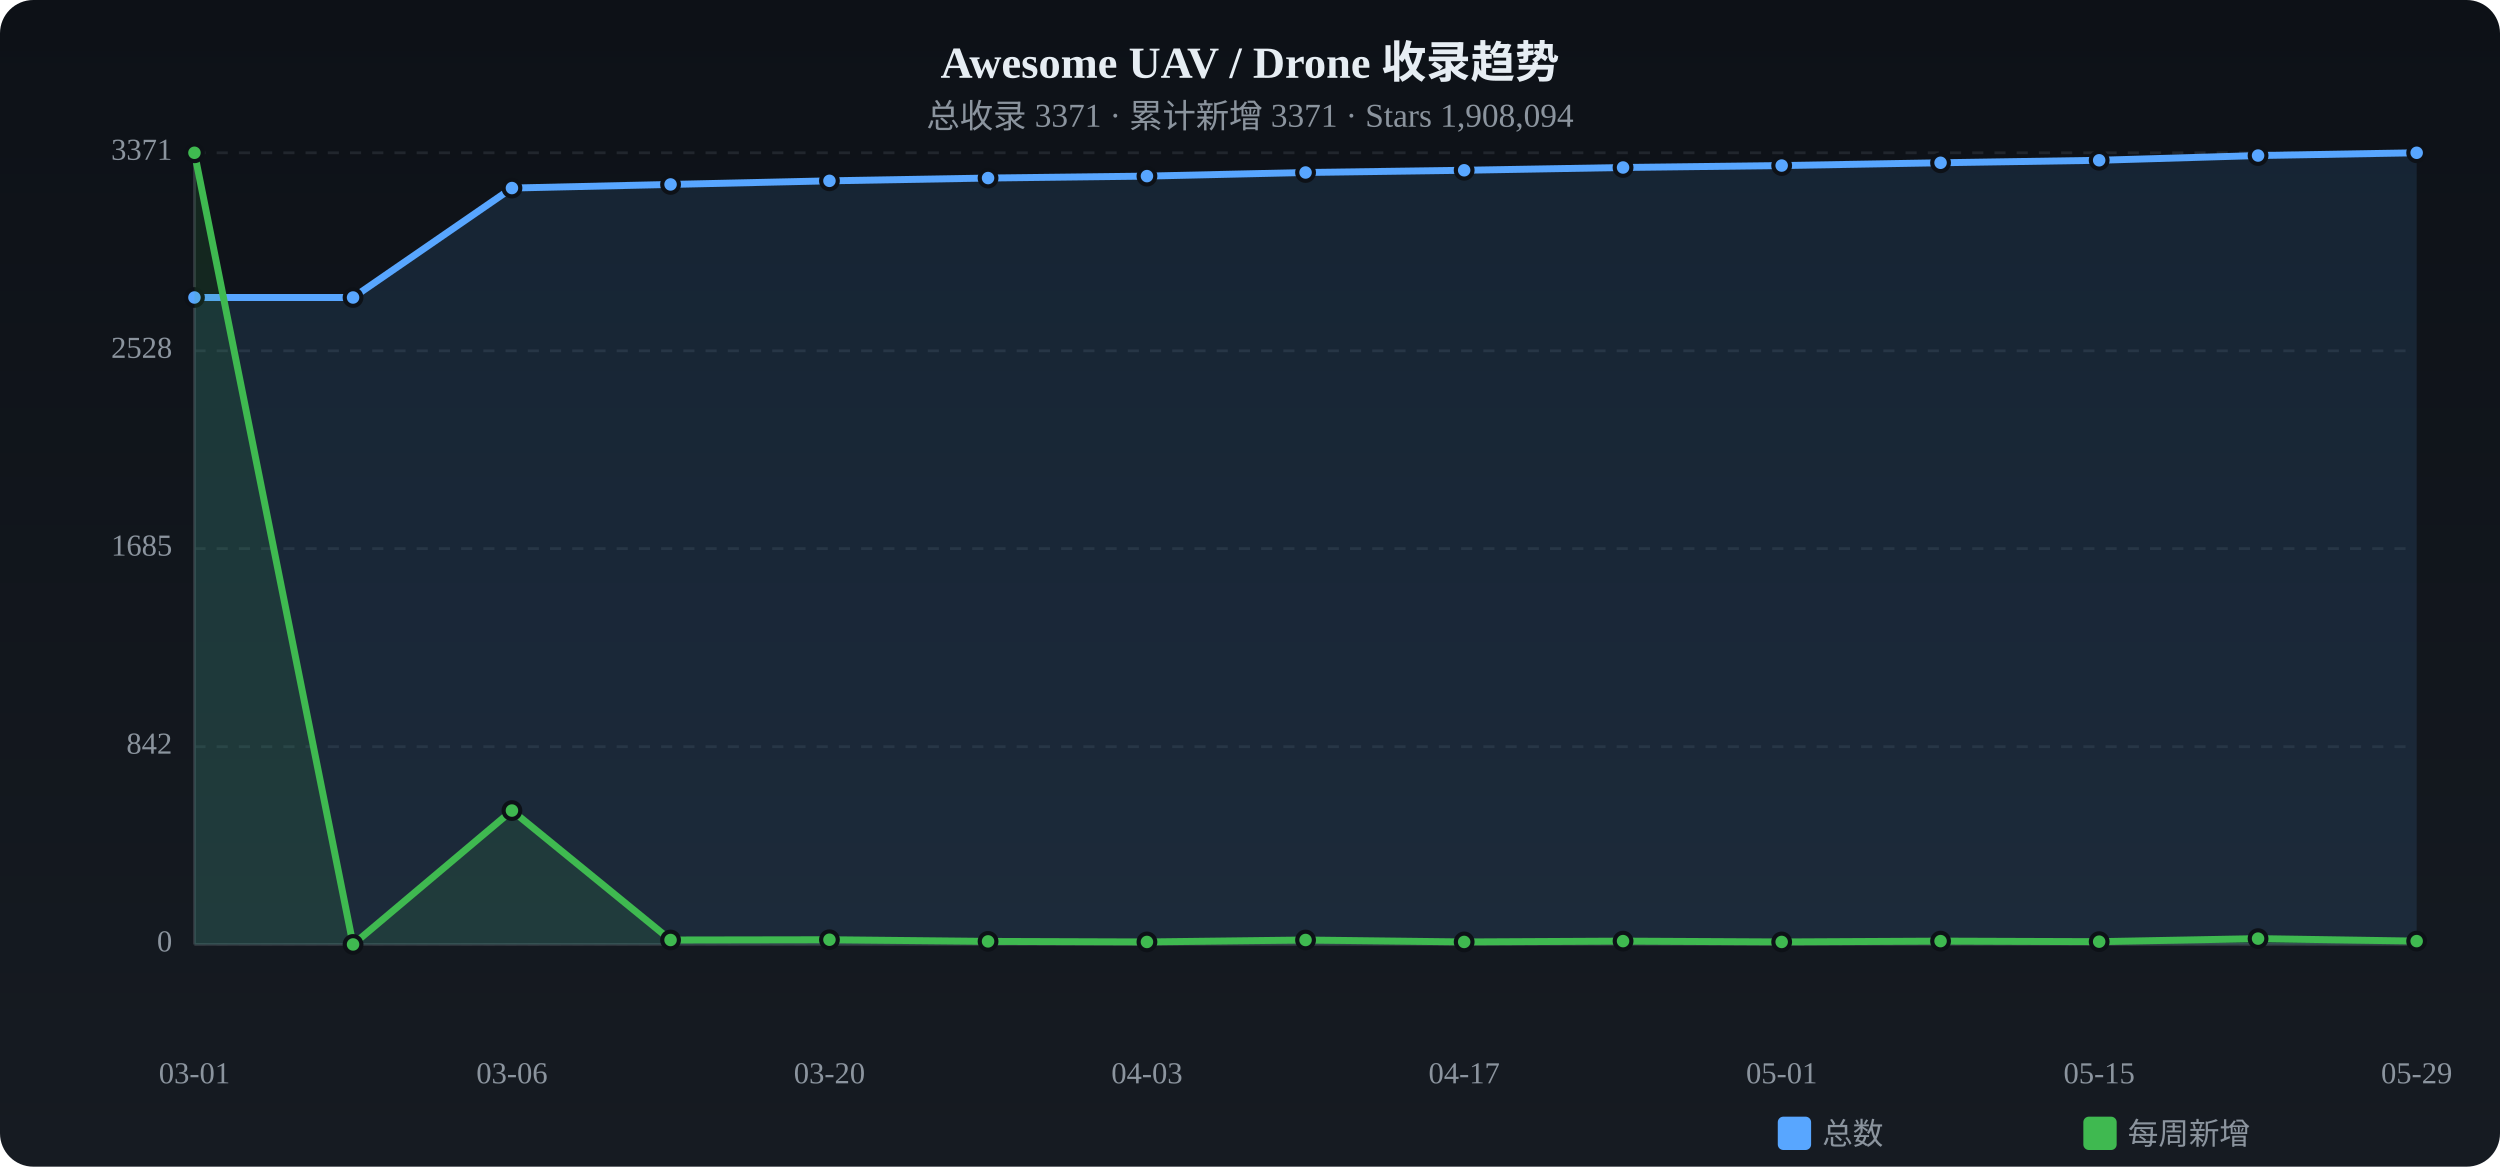
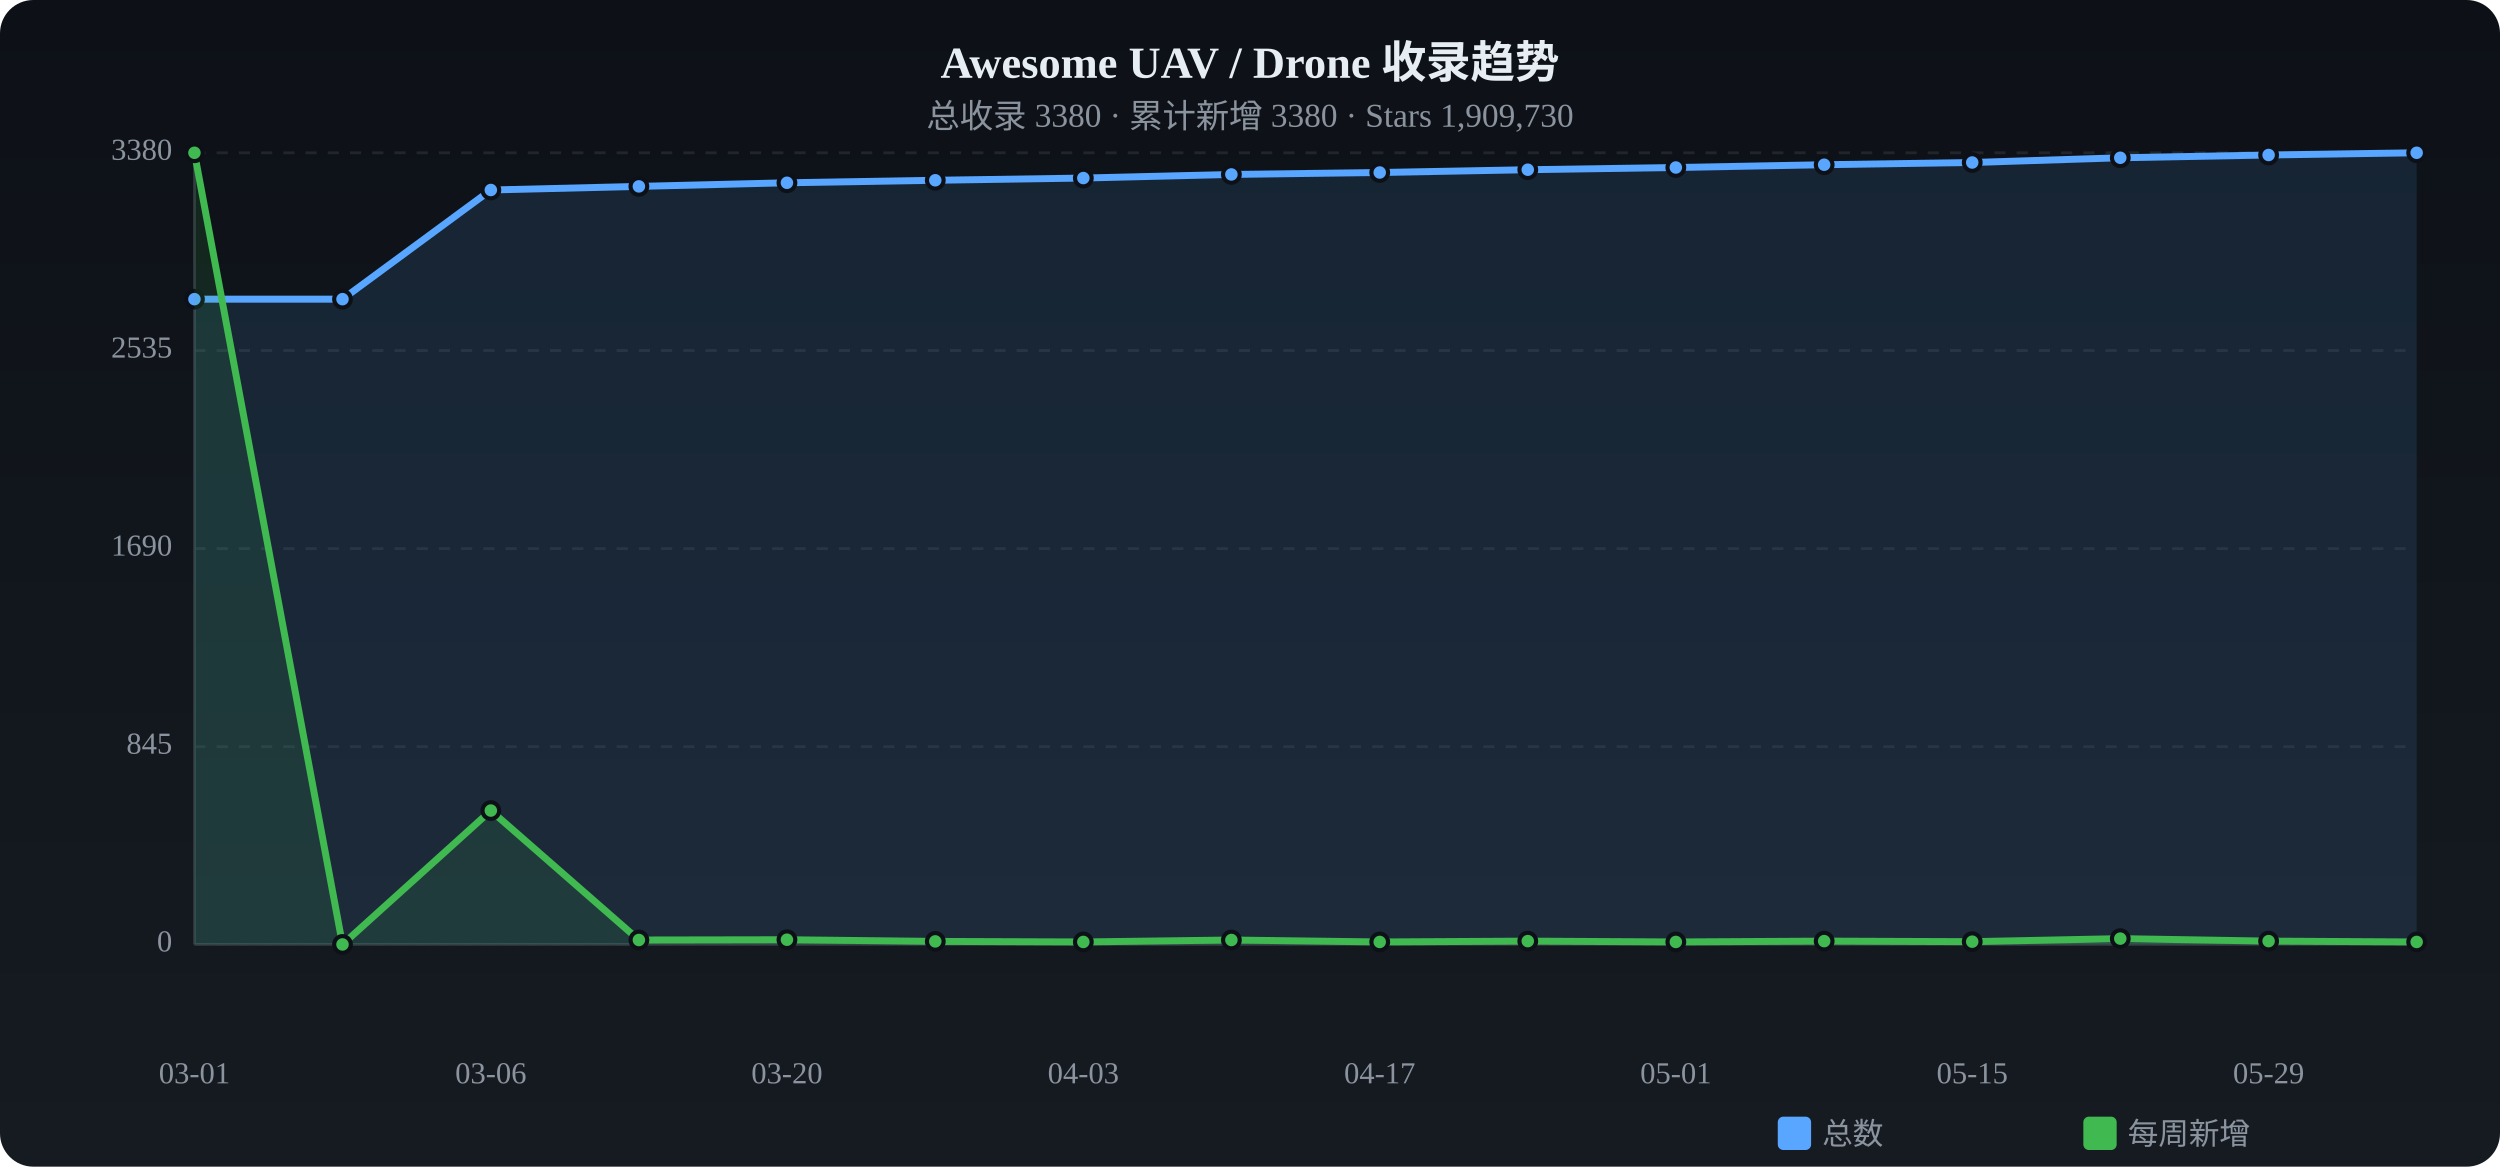
<svg xmlns="http://www.w3.org/2000/svg" viewBox="0 0 900 420" width="900" height="420">
  <defs>
    <linearGradient id="tbg" x1="0%" y1="0%" x2="0%" y2="100%">
      <stop offset="0%" stop-color="#0d1117" />
      <stop offset="100%" stop-color="#161b22" />
    </linearGradient>
  </defs>
  <rect width="900" height="420" rx="12" fill="url(#tbg)" />
  <text x="450.0" y="28" text-anchor="middle" fill="#e6edf3" font-size="16" font-weight="bold">Awesome UAV / Drone 收录趋势</text>
-   <text x="450.0" y="46" text-anchor="middle" fill="#8b949e" font-size="12">总收录 3371 · 累计新增 3371 · Stars 1,908,094</text>
+   <text x="450.0" y="46" text-anchor="middle" fill="#8b949e" font-size="12">总收录 3380 · 累计新增 3380 · Stars 1,909,730</text>
  <text x="62" y="340.0" text-anchor="end" fill="#8b949e" font-size="11" dominant-baseline="middle">0</text>
  <line x1="70" y1="340.0" x2="870" y2="340.0" stroke="#21262d" stroke-dasharray="4 4" />
-   <text x="62" y="268.8" text-anchor="end" fill="#8b949e" font-size="11" dominant-baseline="middle">842</text>
+   <text x="62" y="268.8" text-anchor="end" fill="#8b949e" font-size="11" dominant-baseline="middle">845</text>
  <line x1="70" y1="268.8" x2="870" y2="268.8" stroke="#21262d" stroke-dasharray="4 4" />
-   <text x="62" y="197.5" text-anchor="end" fill="#8b949e" font-size="11" dominant-baseline="middle">1685</text>
+   <text x="62" y="197.5" text-anchor="end" fill="#8b949e" font-size="11" dominant-baseline="middle">1690</text>
  <line x1="70" y1="197.5" x2="870" y2="197.5" stroke="#21262d" stroke-dasharray="4 4" />
-   <text x="62" y="126.3" text-anchor="end" fill="#8b949e" font-size="11" dominant-baseline="middle">2528</text>
-   <line x1="70" y1="126.3" x2="870" y2="126.3" stroke="#21262d" stroke-dasharray="4 4" />
-   <text x="62" y="55.0" text-anchor="end" fill="#8b949e" font-size="11" dominant-baseline="middle">3371</text>
+   <text x="62" y="126.2" text-anchor="end" fill="#8b949e" font-size="11" dominant-baseline="middle">2535</text>
+   <line x1="70" y1="126.2" x2="870" y2="126.2" stroke="#21262d" stroke-dasharray="4 4" />
+   <text x="62" y="55.0" text-anchor="end" fill="#8b949e" font-size="11" dominant-baseline="middle">3380</text>
  <line x1="70" y1="55.0" x2="870" y2="55.0" stroke="#21262d" stroke-dasharray="4 4" />
  <line x1="70" y1="55" x2="70" y2="340" stroke="#30363d" />
  <line x1="70" y1="340" x2="870" y2="340" stroke="#30363d" />
-   <path d="M70.0,107.1 L127.1,107.1 L184.3,67.7 L241.4,66.4 L298.6,65.1 L355.7,64.1 L412.9,63.4 L470.0,62.1 L527.1,61.3 L584.3,60.3 L641.4,59.6 L698.6,58.6 L755.7,57.7 L812.9,56.0 L870.0,55.0 L870.0,340 L70.0,340 Z" fill="#58a6ff" opacity="0.12" />
-   <polyline points="70.0,107.1 127.1,107.1 184.3,67.7 241.4,66.4 298.6,65.1 355.7,64.1 412.9,63.4 470.0,62.1 527.1,61.3 584.3,60.3 641.4,59.6 698.6,58.6 755.7,57.7 812.9,56.0 870.0,55.0" fill="none" stroke="#58a6ff" stroke-width="2.5" stroke-linecap="round" stroke-linejoin="round" />
-   <circle cx="70.0" cy="107.1" r="3" fill="#58a6ff" stroke="#0d1117" stroke-width="1.5" />
-   <circle cx="127.1" cy="107.1" r="3" fill="#58a6ff" stroke="#0d1117" stroke-width="1.5" />
-   <circle cx="184.3" cy="67.7" r="3" fill="#58a6ff" stroke="#0d1117" stroke-width="1.5" />
-   <circle cx="241.4" cy="66.4" r="3" fill="#58a6ff" stroke="#0d1117" stroke-width="1.5" />
-   <circle cx="298.6" cy="65.1" r="3" fill="#58a6ff" stroke="#0d1117" stroke-width="1.5" />
-   <circle cx="355.7" cy="64.1" r="3" fill="#58a6ff" stroke="#0d1117" stroke-width="1.5" />
-   <circle cx="412.9" cy="63.4" r="3" fill="#58a6ff" stroke="#0d1117" stroke-width="1.5" />
-   <circle cx="470.0" cy="62.1" r="3" fill="#58a6ff" stroke="#0d1117" stroke-width="1.5" />
-   <circle cx="527.1" cy="61.3" r="3" fill="#58a6ff" stroke="#0d1117" stroke-width="1.5" />
-   <circle cx="584.3" cy="60.3" r="3" fill="#58a6ff" stroke="#0d1117" stroke-width="1.5" />
-   <circle cx="641.4" cy="59.6" r="3" fill="#58a6ff" stroke="#0d1117" stroke-width="1.5" />
-   <circle cx="698.6" cy="58.6" r="3" fill="#58a6ff" stroke="#0d1117" stroke-width="1.5" />
-   <circle cx="755.7" cy="57.7" r="3" fill="#58a6ff" stroke="#0d1117" stroke-width="1.5" />
-   <circle cx="812.9" cy="56.0" r="3" fill="#58a6ff" stroke="#0d1117" stroke-width="1.5" />
+   <path d="M70.0,107.7 L123.3,107.7 L176.7,68.4 L230.0,67.1 L283.3,65.8 L336.7,64.9 L390.0,64.1 L443.3,62.8 L496.7,62.1 L550.0,61.1 L603.3,60.3 L656.7,59.3 L710.0,58.5 L763.3,56.8 L816.7,55.8 L870.0,55.0 L870.0,340 L70.0,340 Z" fill="#58a6ff" opacity="0.12" />
+   <polyline points="70.0,107.7 123.3,107.7 176.7,68.4 230.0,67.1 283.3,65.8 336.7,64.9 390.0,64.1 443.3,62.8 496.7,62.1 550.0,61.1 603.3,60.3 656.7,59.3 710.0,58.5 763.3,56.8 816.7,55.8 870.0,55.0" fill="none" stroke="#58a6ff" stroke-width="2.5" stroke-linecap="round" stroke-linejoin="round" />
+   <circle cx="70.0" cy="107.7" r="3" fill="#58a6ff" stroke="#0d1117" stroke-width="1.5" />
+   <circle cx="123.3" cy="107.7" r="3" fill="#58a6ff" stroke="#0d1117" stroke-width="1.5" />
+   <circle cx="176.7" cy="68.4" r="3" fill="#58a6ff" stroke="#0d1117" stroke-width="1.5" />
+   <circle cx="230.0" cy="67.1" r="3" fill="#58a6ff" stroke="#0d1117" stroke-width="1.5" />
+   <circle cx="283.3" cy="65.8" r="3" fill="#58a6ff" stroke="#0d1117" stroke-width="1.5" />
+   <circle cx="336.7" cy="64.9" r="3" fill="#58a6ff" stroke="#0d1117" stroke-width="1.5" />
+   <circle cx="390.0" cy="64.1" r="3" fill="#58a6ff" stroke="#0d1117" stroke-width="1.5" />
+   <circle cx="443.3" cy="62.8" r="3" fill="#58a6ff" stroke="#0d1117" stroke-width="1.5" />
+   <circle cx="496.7" cy="62.1" r="3" fill="#58a6ff" stroke="#0d1117" stroke-width="1.5" />
+   <circle cx="550.0" cy="61.1" r="3" fill="#58a6ff" stroke="#0d1117" stroke-width="1.5" />
+   <circle cx="603.3" cy="60.3" r="3" fill="#58a6ff" stroke="#0d1117" stroke-width="1.5" />
+   <circle cx="656.7" cy="59.3" r="3" fill="#58a6ff" stroke="#0d1117" stroke-width="1.5" />
+   <circle cx="710.0" cy="58.5" r="3" fill="#58a6ff" stroke="#0d1117" stroke-width="1.5" />
+   <circle cx="763.3" cy="56.8" r="3" fill="#58a6ff" stroke="#0d1117" stroke-width="1.5" />
+   <circle cx="816.7" cy="55.8" r="3" fill="#58a6ff" stroke="#0d1117" stroke-width="1.5" />
  <circle cx="870.0" cy="55.0" r="3" fill="#58a6ff" stroke="#0d1117" stroke-width="1.5" />
-   <path d="M70.0,55.0 L127.1,340.0 L184.3,291.8 L241.4,338.4 L298.6,338.3 L355.7,338.9 L412.9,339.1 L470.0,338.4 L527.1,339.1 L584.3,338.8 L641.4,339.1 L698.6,338.8 L755.7,339.0 L812.9,337.9 L870.0,338.8 L870.0,340 L70.0,340 Z" fill="#3fb950" opacity="0.12" />
-   <polyline points="70.0,55.0 127.1,340.0 184.3,291.8 241.4,338.4 298.6,338.3 355.7,338.9 412.9,339.1 470.0,338.4 527.1,339.1 584.3,338.8 641.4,339.1 698.6,338.8 755.7,339.0 812.9,337.9 870.0,338.8" fill="none" stroke="#3fb950" stroke-width="2.5" stroke-linecap="round" stroke-linejoin="round" />
+   <path d="M70.0,55.0 L123.3,340.0 L176.7,291.8 L230.0,338.4 L283.3,338.3 L336.7,338.9 L390.0,339.1 L443.3,338.4 L496.7,339.1 L550.0,338.8 L603.3,339.1 L656.7,338.8 L710.0,339.0 L763.3,337.9 L816.7,338.8 L870.0,339.1 L870.0,340 L70.0,340 Z" fill="#3fb950" opacity="0.12" />
+   <polyline points="70.0,55.0 123.3,340.0 176.7,291.8 230.0,338.4 283.3,338.3 336.7,338.9 390.0,339.1 443.3,338.4 496.7,339.1 550.0,338.8 603.3,339.1 656.7,338.8 710.0,339.0 763.3,337.9 816.7,338.8 870.0,339.1" fill="none" stroke="#3fb950" stroke-width="2.5" stroke-linecap="round" stroke-linejoin="round" />
  <circle cx="70.0" cy="55.0" r="3" fill="#3fb950" stroke="#0d1117" stroke-width="1.5" />
-   <circle cx="127.1" cy="340.0" r="3" fill="#3fb950" stroke="#0d1117" stroke-width="1.5" />
-   <circle cx="184.3" cy="291.8" r="3" fill="#3fb950" stroke="#0d1117" stroke-width="1.5" />
-   <circle cx="241.4" cy="338.4" r="3" fill="#3fb950" stroke="#0d1117" stroke-width="1.5" />
-   <circle cx="298.6" cy="338.3" r="3" fill="#3fb950" stroke="#0d1117" stroke-width="1.5" />
-   <circle cx="355.7" cy="338.9" r="3" fill="#3fb950" stroke="#0d1117" stroke-width="1.5" />
-   <circle cx="412.9" cy="339.1" r="3" fill="#3fb950" stroke="#0d1117" stroke-width="1.5" />
-   <circle cx="470.0" cy="338.4" r="3" fill="#3fb950" stroke="#0d1117" stroke-width="1.5" />
-   <circle cx="527.1" cy="339.1" r="3" fill="#3fb950" stroke="#0d1117" stroke-width="1.5" />
-   <circle cx="584.3" cy="338.8" r="3" fill="#3fb950" stroke="#0d1117" stroke-width="1.5" />
-   <circle cx="641.4" cy="339.1" r="3" fill="#3fb950" stroke="#0d1117" stroke-width="1.5" />
-   <circle cx="698.6" cy="338.8" r="3" fill="#3fb950" stroke="#0d1117" stroke-width="1.5" />
-   <circle cx="755.7" cy="339.0" r="3" fill="#3fb950" stroke="#0d1117" stroke-width="1.5" />
-   <circle cx="812.9" cy="337.9" r="3" fill="#3fb950" stroke="#0d1117" stroke-width="1.5" />
-   <circle cx="870.0" cy="338.8" r="3" fill="#3fb950" stroke="#0d1117" stroke-width="1.5" />
+   <circle cx="123.3" cy="340.0" r="3" fill="#3fb950" stroke="#0d1117" stroke-width="1.5" />
+   <circle cx="176.7" cy="291.8" r="3" fill="#3fb950" stroke="#0d1117" stroke-width="1.5" />
+   <circle cx="230.0" cy="338.4" r="3" fill="#3fb950" stroke="#0d1117" stroke-width="1.5" />
+   <circle cx="283.3" cy="338.3" r="3" fill="#3fb950" stroke="#0d1117" stroke-width="1.5" />
+   <circle cx="336.7" cy="338.9" r="3" fill="#3fb950" stroke="#0d1117" stroke-width="1.5" />
+   <circle cx="390.0" cy="339.1" r="3" fill="#3fb950" stroke="#0d1117" stroke-width="1.5" />
+   <circle cx="443.3" cy="338.4" r="3" fill="#3fb950" stroke="#0d1117" stroke-width="1.5" />
+   <circle cx="496.7" cy="339.1" r="3" fill="#3fb950" stroke="#0d1117" stroke-width="1.5" />
+   <circle cx="550.0" cy="338.8" r="3" fill="#3fb950" stroke="#0d1117" stroke-width="1.5" />
+   <circle cx="603.3" cy="339.1" r="3" fill="#3fb950" stroke="#0d1117" stroke-width="1.5" />
+   <circle cx="656.7" cy="338.8" r="3" fill="#3fb950" stroke="#0d1117" stroke-width="1.5" />
+   <circle cx="710.0" cy="339.0" r="3" fill="#3fb950" stroke="#0d1117" stroke-width="1.5" />
+   <circle cx="763.3" cy="337.9" r="3" fill="#3fb950" stroke="#0d1117" stroke-width="1.5" />
+   <circle cx="816.7" cy="338.8" r="3" fill="#3fb950" stroke="#0d1117" stroke-width="1.5" />
+   <circle cx="870.0" cy="339.1" r="3" fill="#3fb950" stroke="#0d1117" stroke-width="1.5" />
  <text x="70.0" y="390" text-anchor="middle" fill="#8b949e" font-size="11">03-01</text>
-   <text x="184.3" y="390" text-anchor="middle" fill="#8b949e" font-size="11">03-06</text>
-   <text x="298.6" y="390" text-anchor="middle" fill="#8b949e" font-size="11">03-20</text>
-   <text x="412.9" y="390" text-anchor="middle" fill="#8b949e" font-size="11">04-03</text>
-   <text x="527.1" y="390" text-anchor="middle" fill="#8b949e" font-size="11">04-17</text>
-   <text x="641.4" y="390" text-anchor="middle" fill="#8b949e" font-size="11">05-01</text>
-   <text x="755.7" y="390" text-anchor="middle" fill="#8b949e" font-size="11">05-15</text>
-   <text x="870.0" y="390" text-anchor="middle" fill="#8b949e" font-size="11">05-29</text>
+   <text x="176.7" y="390" text-anchor="middle" fill="#8b949e" font-size="11">03-06</text>
+   <text x="283.3" y="390" text-anchor="middle" fill="#8b949e" font-size="11">03-20</text>
+   <text x="390.0" y="390" text-anchor="middle" fill="#8b949e" font-size="11">04-03</text>
+   <text x="496.7" y="390" text-anchor="middle" fill="#8b949e" font-size="11">04-17</text>
+   <text x="603.3" y="390" text-anchor="middle" fill="#8b949e" font-size="11">05-01</text>
+   <text x="710.0" y="390" text-anchor="middle" fill="#8b949e" font-size="11">05-15</text>
+   <text x="816.7" y="390" text-anchor="middle" fill="#8b949e" font-size="11">05-29</text>
  <rect x="640" y="402" width="12" height="12" rx="2" fill="#58a6ff" />
  <text x="656" y="412" fill="#8b949e" font-size="11">总数</text>
  <rect x="750" y="402" width="12" height="12" rx="2" fill="#3fb950" />
  <text x="766" y="412" fill="#8b949e" font-size="11">每周新增</text>
</svg>
